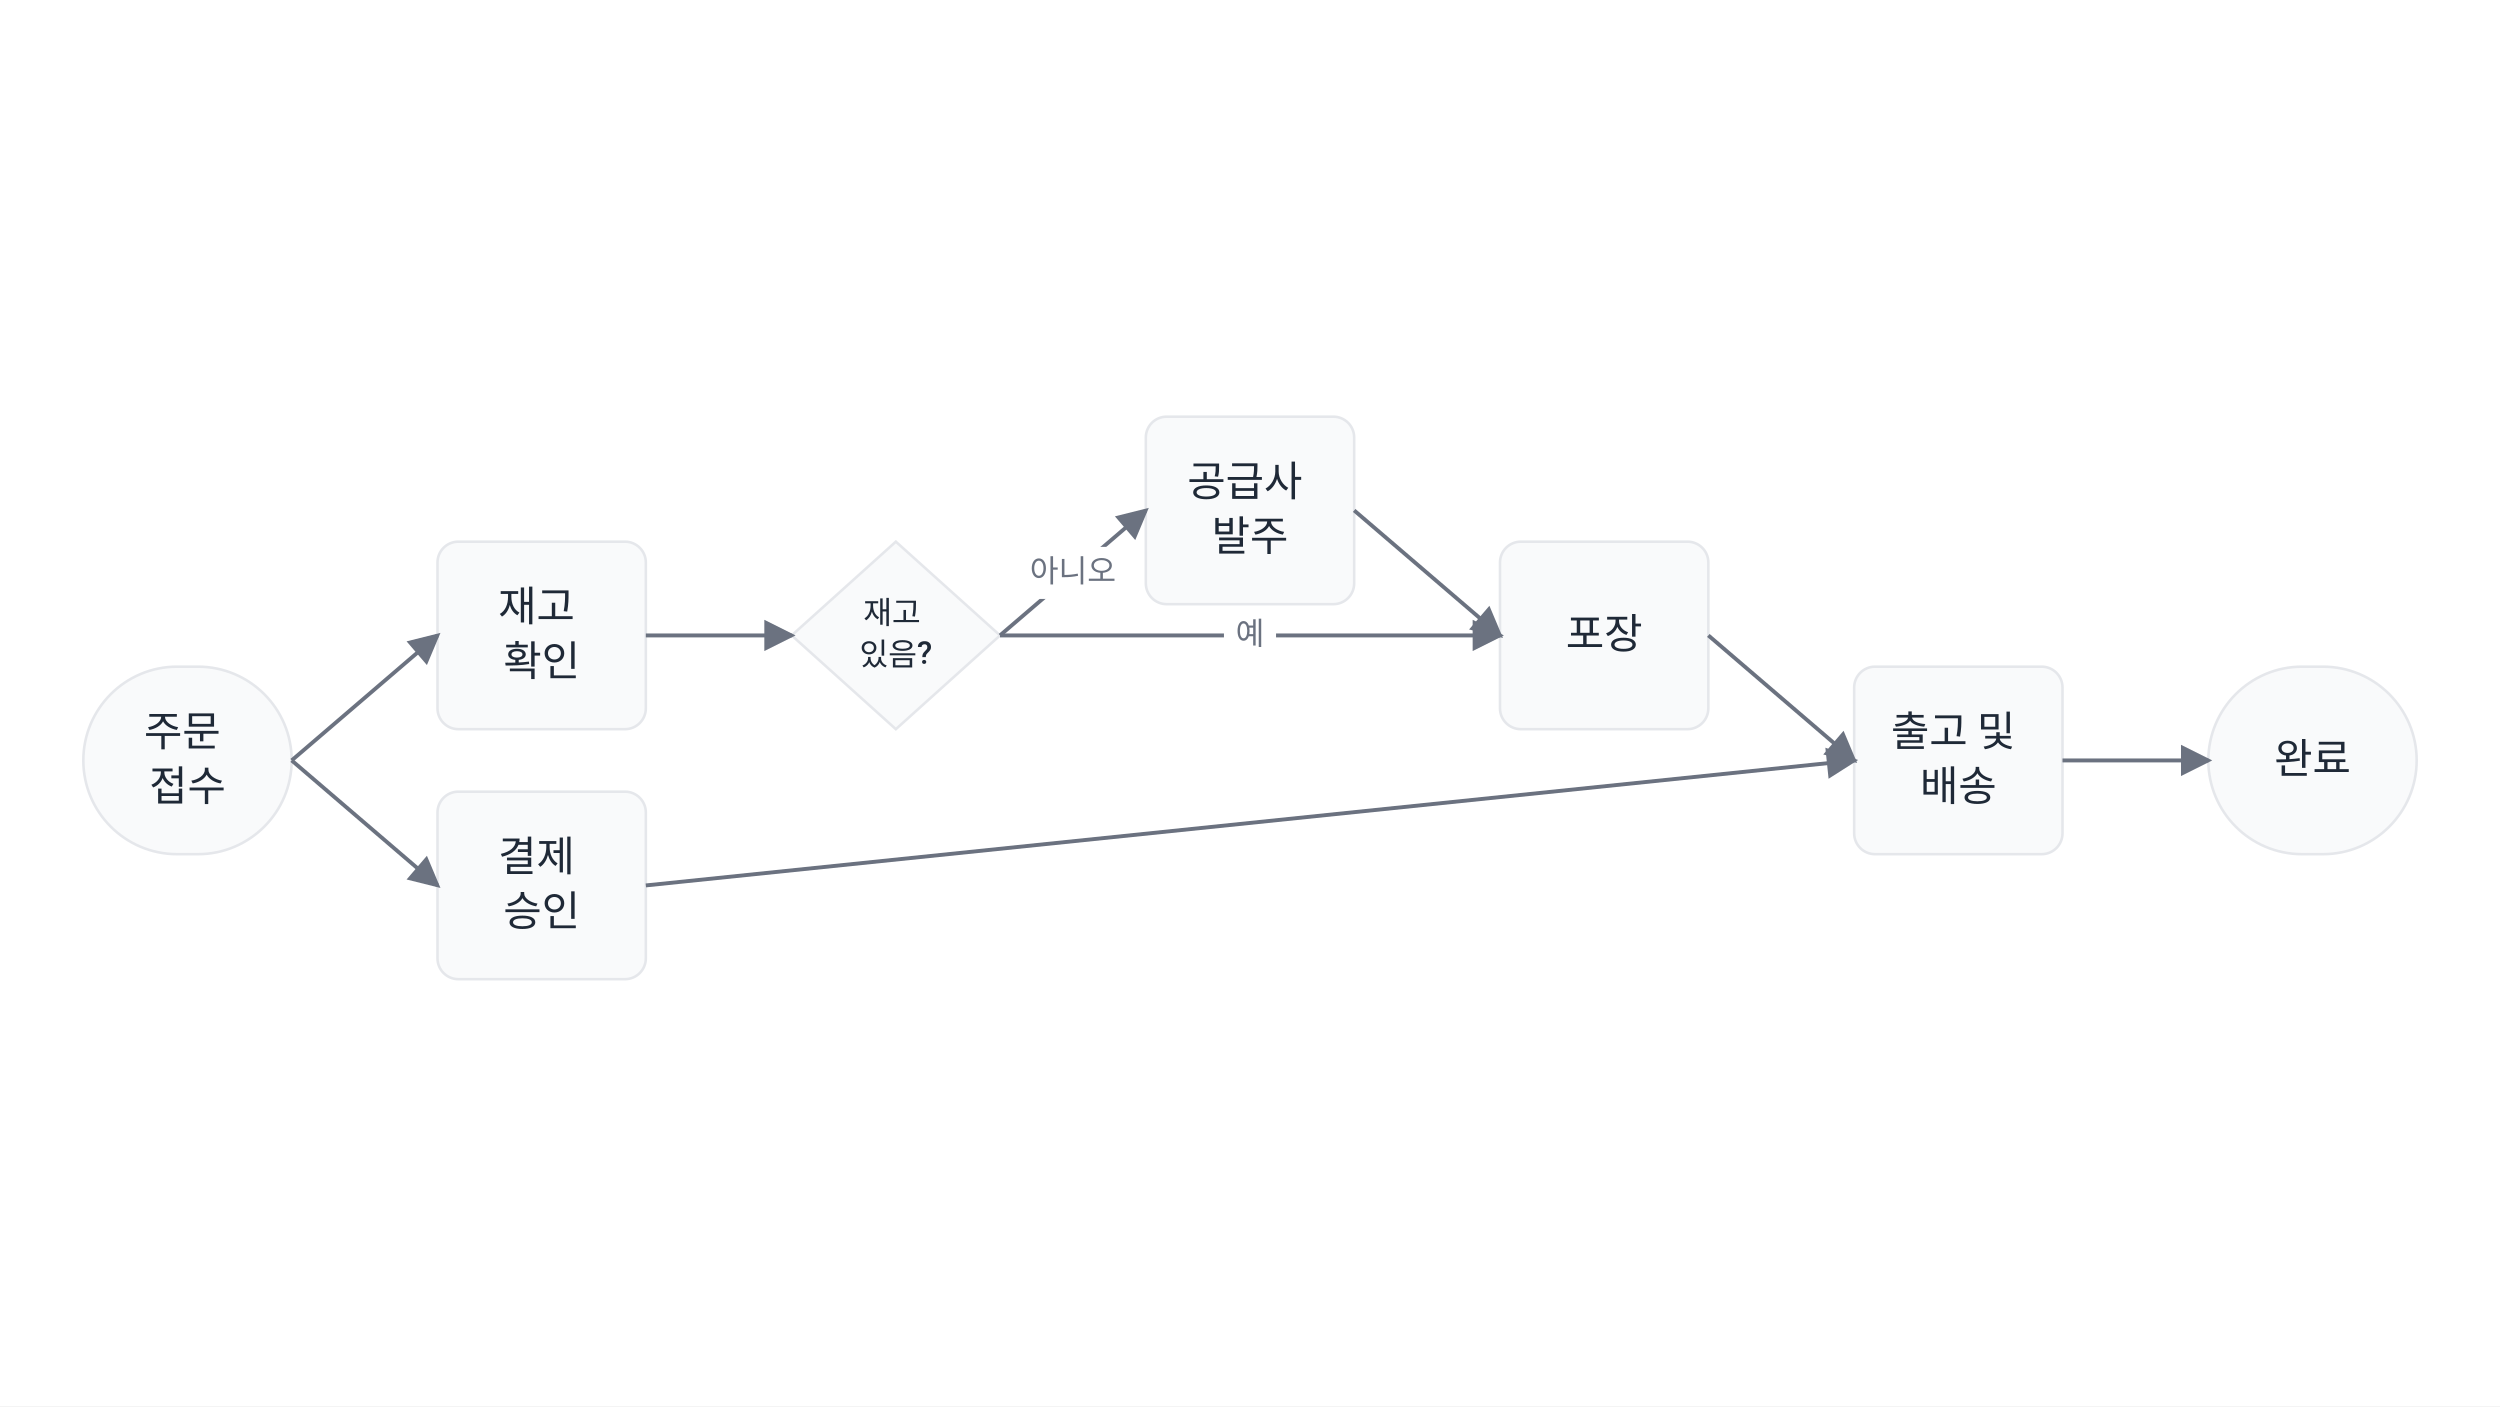
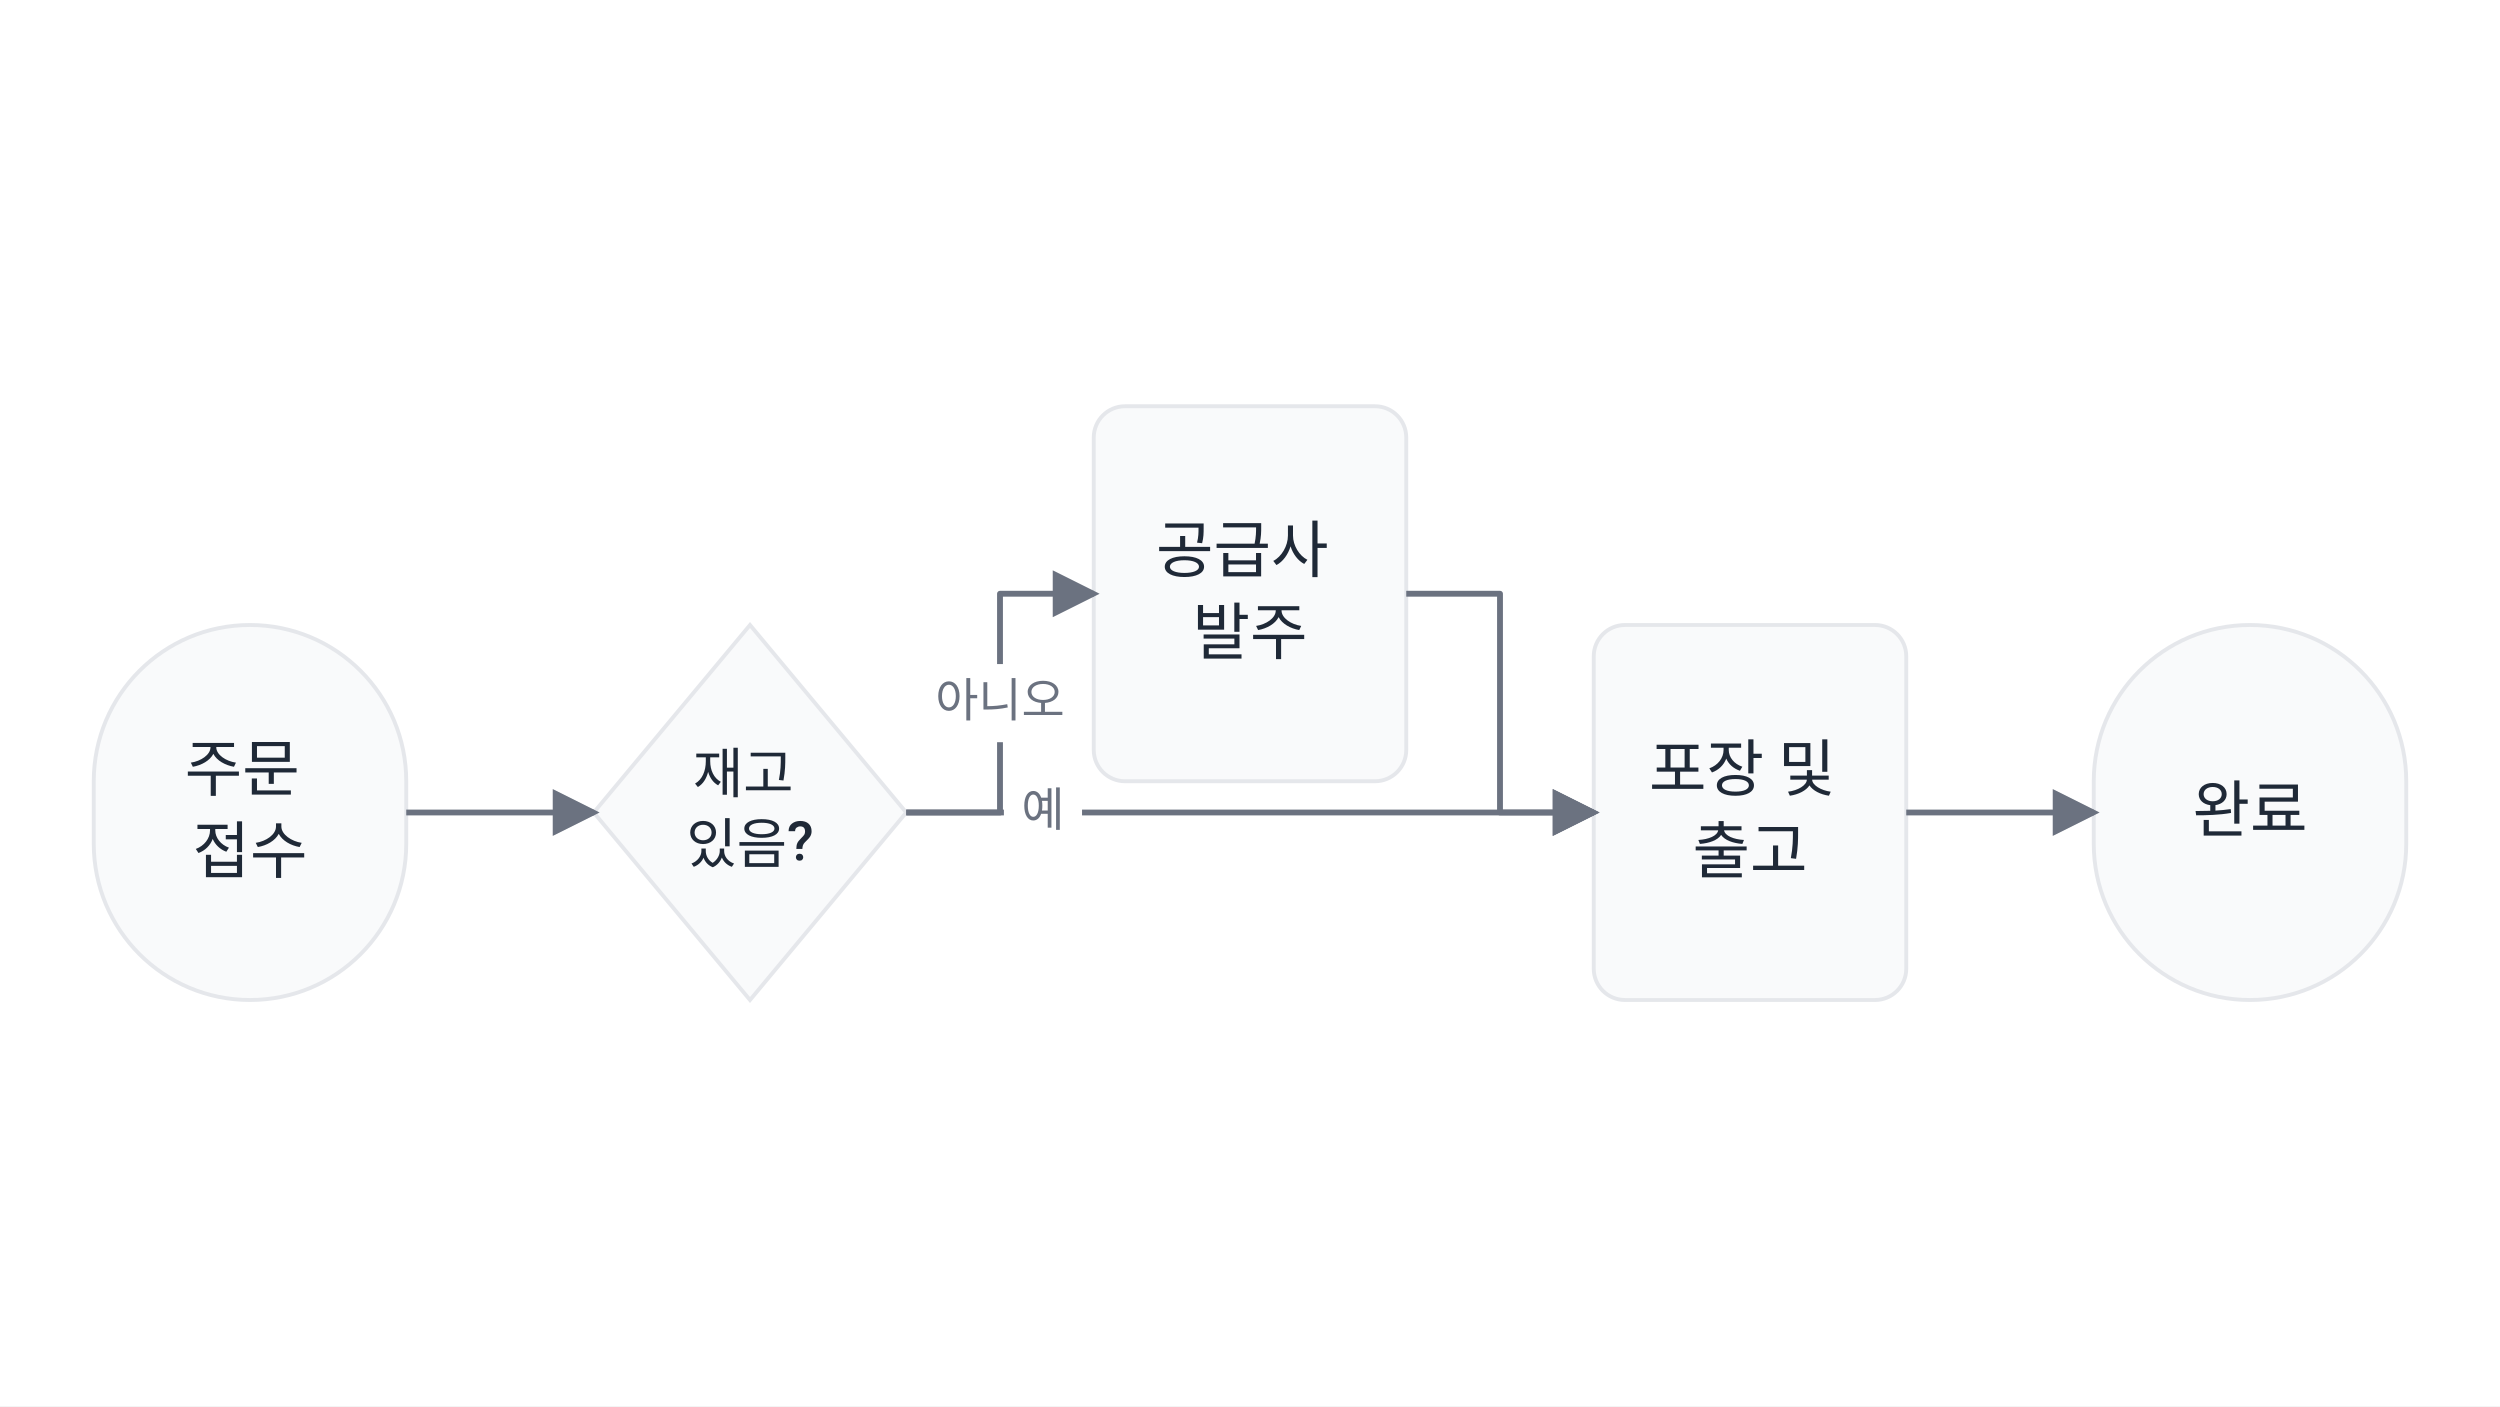
- <svg xmlns="http://www.w3.org/2000/svg" viewBox="0 0 960 540" width="960" height="540" font-family="Pretendard, -apple-system, 'Segoe UI', Roboto, sans-serif">
+ <svg xmlns="http://www.w3.org/2000/svg" viewBox="0 0 640 360" width="640" height="360" font-family="Pretendard, -apple-system, 'Segoe UI', Roboto, sans-serif">
  <defs>
    <marker id="wb-arrow-6B7280" viewBox="0 0 8 8" refX="7" refY="4" markerWidth="8" markerHeight="8" orient="auto">
      <path d="M0 0L8 4L0 8z" fill="#6B7280" />
    </marker>
  </defs>
-   <rect width="960" height="540" fill="#FFFFFF" />
-   <rect x="32" y="256" width="80" height="72" rx="36" fill="#F9FAFB" stroke="#E5E7EB" stroke-width="1" />
+   <rect width="640" height="360" fill="#FFFFFF" />
+   <rect x="24" y="160" width="80" height="96" rx="40" fill="#F9FAFB" stroke="#E5E7EB" stroke-width="1" />
  <text font-size="16" font-weight="500" fill="#1F2937" text-anchor="middle">
-     <tspan x="72" y="286.5">주문</tspan>
-     <tspan x="72" y="307.5">접수</tspan>
+     <tspan x="64" y="202.5">주문</tspan>
+     <tspan x="64" y="223.5">접수</tspan>
  </text>
-   <rect x="168" y="208" width="80" height="72" rx="8" fill="#F9FAFB" stroke="#E5E7EB" stroke-width="1" />
+   <polygon points="192,160 232,208 192,256 152,208" fill="#F9FAFB" stroke="#E5E7EB" stroke-width="1" />
+   <text font-size="14" font-weight="500" fill="#1F2937" text-anchor="middle">
+     <tspan x="192" y="203">재고</tspan>
+     <tspan x="192" y="221">있음?</tspan>
+   </text>
+   <rect x="280" y="104" width="80" height="96" rx="8" fill="#F9FAFB" stroke="#E5E7EB" stroke-width="1" />
  <text font-size="16" font-weight="500" fill="#1F2937" text-anchor="middle">
-     <tspan x="208" y="238.5">재고</tspan>
-     <tspan x="208" y="259.5">확인</tspan>
+     <tspan x="320" y="146.5">공급사</tspan>
+     <tspan x="320" y="167.5">발주</tspan>
  </text>
-   <polygon points="344,208 384,244 344,280 304,244" fill="#F9FAFB" stroke="#E5E7EB" stroke-width="1" />
-   <text font-size="12" font-weight="500" fill="#1F2937" text-anchor="middle">
-     <tspan x="344" y="239.5">재고</tspan>
-     <tspan x="344" y="255.5">있음?</tspan>
+   <rect x="408" y="160" width="80" height="96" rx="8" fill="#F9FAFB" stroke="#E5E7EB" stroke-width="1" />
+   <text font-size="16" font-weight="500" fill="#1F2937" text-anchor="middle">
+     <tspan x="448" y="202.5">포장 및</tspan>
+     <tspan x="448" y="223.5">출고</tspan>
  </text>
-   <rect x="440" y="160" width="80" height="72" rx="8" fill="#F9FAFB" stroke="#E5E7EB" stroke-width="1" />
+   <rect x="536" y="160" width="80" height="96" rx="40" fill="#F9FAFB" stroke="#E5E7EB" stroke-width="1" />
  <text font-size="16" font-weight="500" fill="#1F2937" text-anchor="middle">
-     <tspan x="480" y="190.5">공급사</tspan>
-     <tspan x="480" y="211.5">발주</tspan>
+     <tspan x="576" y="213">완료</tspan>
  </text>
-   <rect x="576" y="208" width="80" height="72" rx="8" fill="#F9FAFB" stroke="#E5E7EB" stroke-width="1" />
-   <text font-size="16" font-weight="500" fill="#1F2937" text-anchor="middle">
-     <tspan x="616" y="249">포장</tspan>
+   <polyline points="104,208 152,208" fill="none" stroke="#6B7280" stroke-width="1.5" stroke-linejoin="round" marker-end="url(#wb-arrow-6B7280)" />
+   <polyline points="232,208 408,208" fill="none" stroke="#6B7280" stroke-width="1.5" stroke-linejoin="round" marker-end="url(#wb-arrow-6B7280)" />
+   <polyline points="232,208 256,208 256,152 280,152" fill="none" stroke="#6B7280" stroke-width="1.5" stroke-linejoin="round" marker-end="url(#wb-arrow-6B7280)" />
+   <polyline points="360,152 384,152 384,208 408,208" fill="none" stroke="#6B7280" stroke-width="1.5" stroke-linejoin="round" marker-end="url(#wb-arrow-6B7280)" />
+   <polyline points="488,208 536,208" fill="none" stroke="#6B7280" stroke-width="1.5" stroke-linejoin="round" marker-end="url(#wb-arrow-6B7280)" />
+   <rect x="257" y="198" width="20" height="20" rx="4" fill="#FFFFFF" />
+   <text font-size="12" font-weight="400" fill="#6B7280" text-anchor="middle">
+     <tspan x="267" y="211.5">예</tspan>
  </text>
-   <rect x="168" y="304" width="80" height="72" rx="8" fill="#F9FAFB" stroke="#E5E7EB" stroke-width="1" />
-   <text font-size="16" font-weight="500" fill="#1F2937" text-anchor="middle">
-     <tspan x="208" y="334.5">결제</tspan>
-     <tspan x="208" y="355.5">승인</tspan>
-   </text>
-   <rect x="712" y="256" width="80" height="72" rx="8" fill="#F9FAFB" stroke="#E5E7EB" stroke-width="1" />
-   <text font-size="16" font-weight="500" fill="#1F2937" text-anchor="middle">
-     <tspan x="752" y="286.5">출고 및</tspan>
-     <tspan x="752" y="307.5">배송</tspan>
-   </text>
-   <rect x="848" y="256" width="80" height="72" rx="36" fill="#F9FAFB" stroke="#E5E7EB" stroke-width="1" />
-   <text font-size="16" font-weight="500" fill="#1F2937" text-anchor="middle">
-     <tspan x="888" y="297">완료</tspan>
-   </text>
-   <polyline points="112,292 168,244" fill="none" stroke="#6B7280" stroke-width="1.5" stroke-linejoin="round" marker-end="url(#wb-arrow-6B7280)" />
-   <polyline points="112,292 168,340" fill="none" stroke="#6B7280" stroke-width="1.5" stroke-linejoin="round" marker-end="url(#wb-arrow-6B7280)" />
-   <polyline points="248,244 304,244" fill="none" stroke="#6B7280" stroke-width="1.5" stroke-linejoin="round" marker-end="url(#wb-arrow-6B7280)" />
-   <polyline points="384,244 576,244" fill="none" stroke="#6B7280" stroke-width="1.5" stroke-linejoin="round" marker-end="url(#wb-arrow-6B7280)" />
-   <polyline points="384,244 440,196" fill="none" stroke="#6B7280" stroke-width="1.5" stroke-linejoin="round" marker-end="url(#wb-arrow-6B7280)" />
-   <polyline points="520,196 576,244" fill="none" stroke="#6B7280" stroke-width="1.5" stroke-linejoin="round" marker-end="url(#wb-arrow-6B7280)" />
-   <polyline points="248,340 712,292" fill="none" stroke="#6B7280" stroke-width="1.5" stroke-linejoin="round" marker-end="url(#wb-arrow-6B7280)" />
-   <polyline points="656,244 712,292" fill="none" stroke="#6B7280" stroke-width="1.5" stroke-linejoin="round" marker-end="url(#wb-arrow-6B7280)" />
-   <polyline points="792,292 848,292" fill="none" stroke="#6B7280" stroke-width="1.5" stroke-linejoin="round" marker-end="url(#wb-arrow-6B7280)" />
-   <rect x="470" y="234" width="20" height="20" rx="4" fill="#FFFFFF" />
+   <rect x="234" y="170" width="44" height="20" rx="4" fill="#FFFFFF" />
  <text font-size="12" font-weight="400" fill="#6B7280" text-anchor="middle">
-     <tspan x="480" y="247.5">예</tspan>
-   </text>
-   <rect x="390" y="210" width="44" height="20" rx="4" fill="#FFFFFF" />
-   <text font-size="12" font-weight="400" fill="#6B7280" text-anchor="middle">
-     <tspan x="412" y="223.5">아니오</tspan>
+     <tspan x="256" y="183.5">아니오</tspan>
  </text>
</svg>
